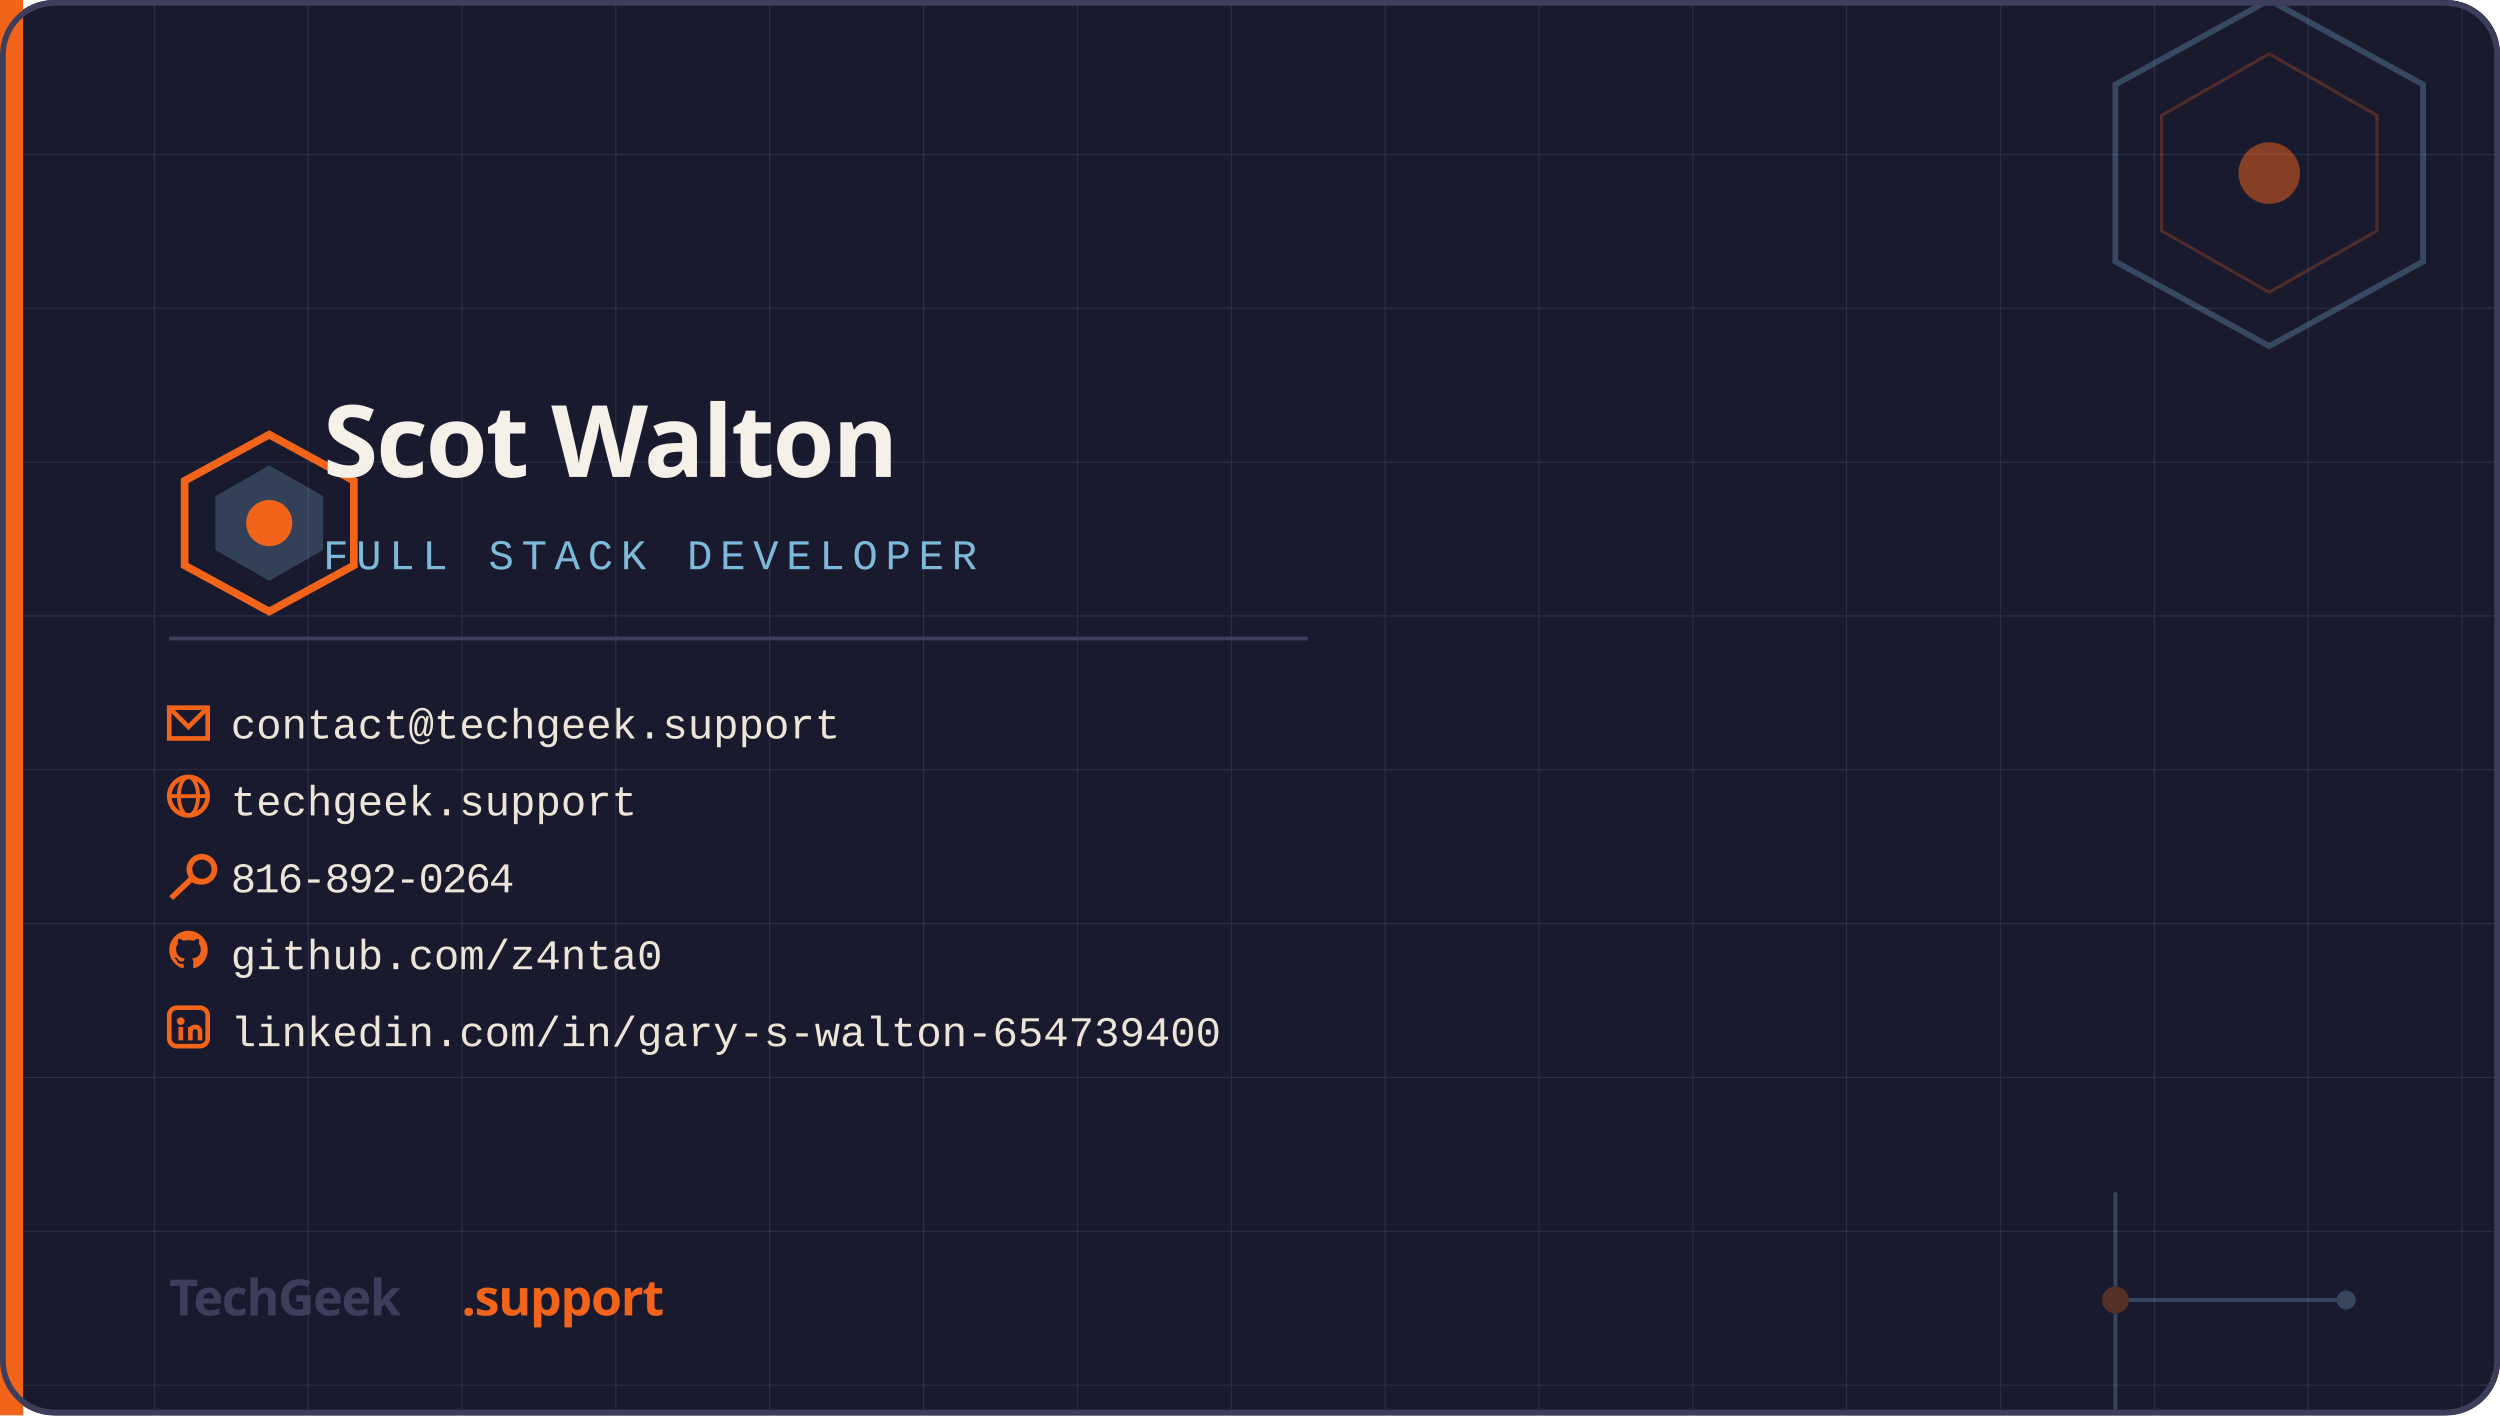
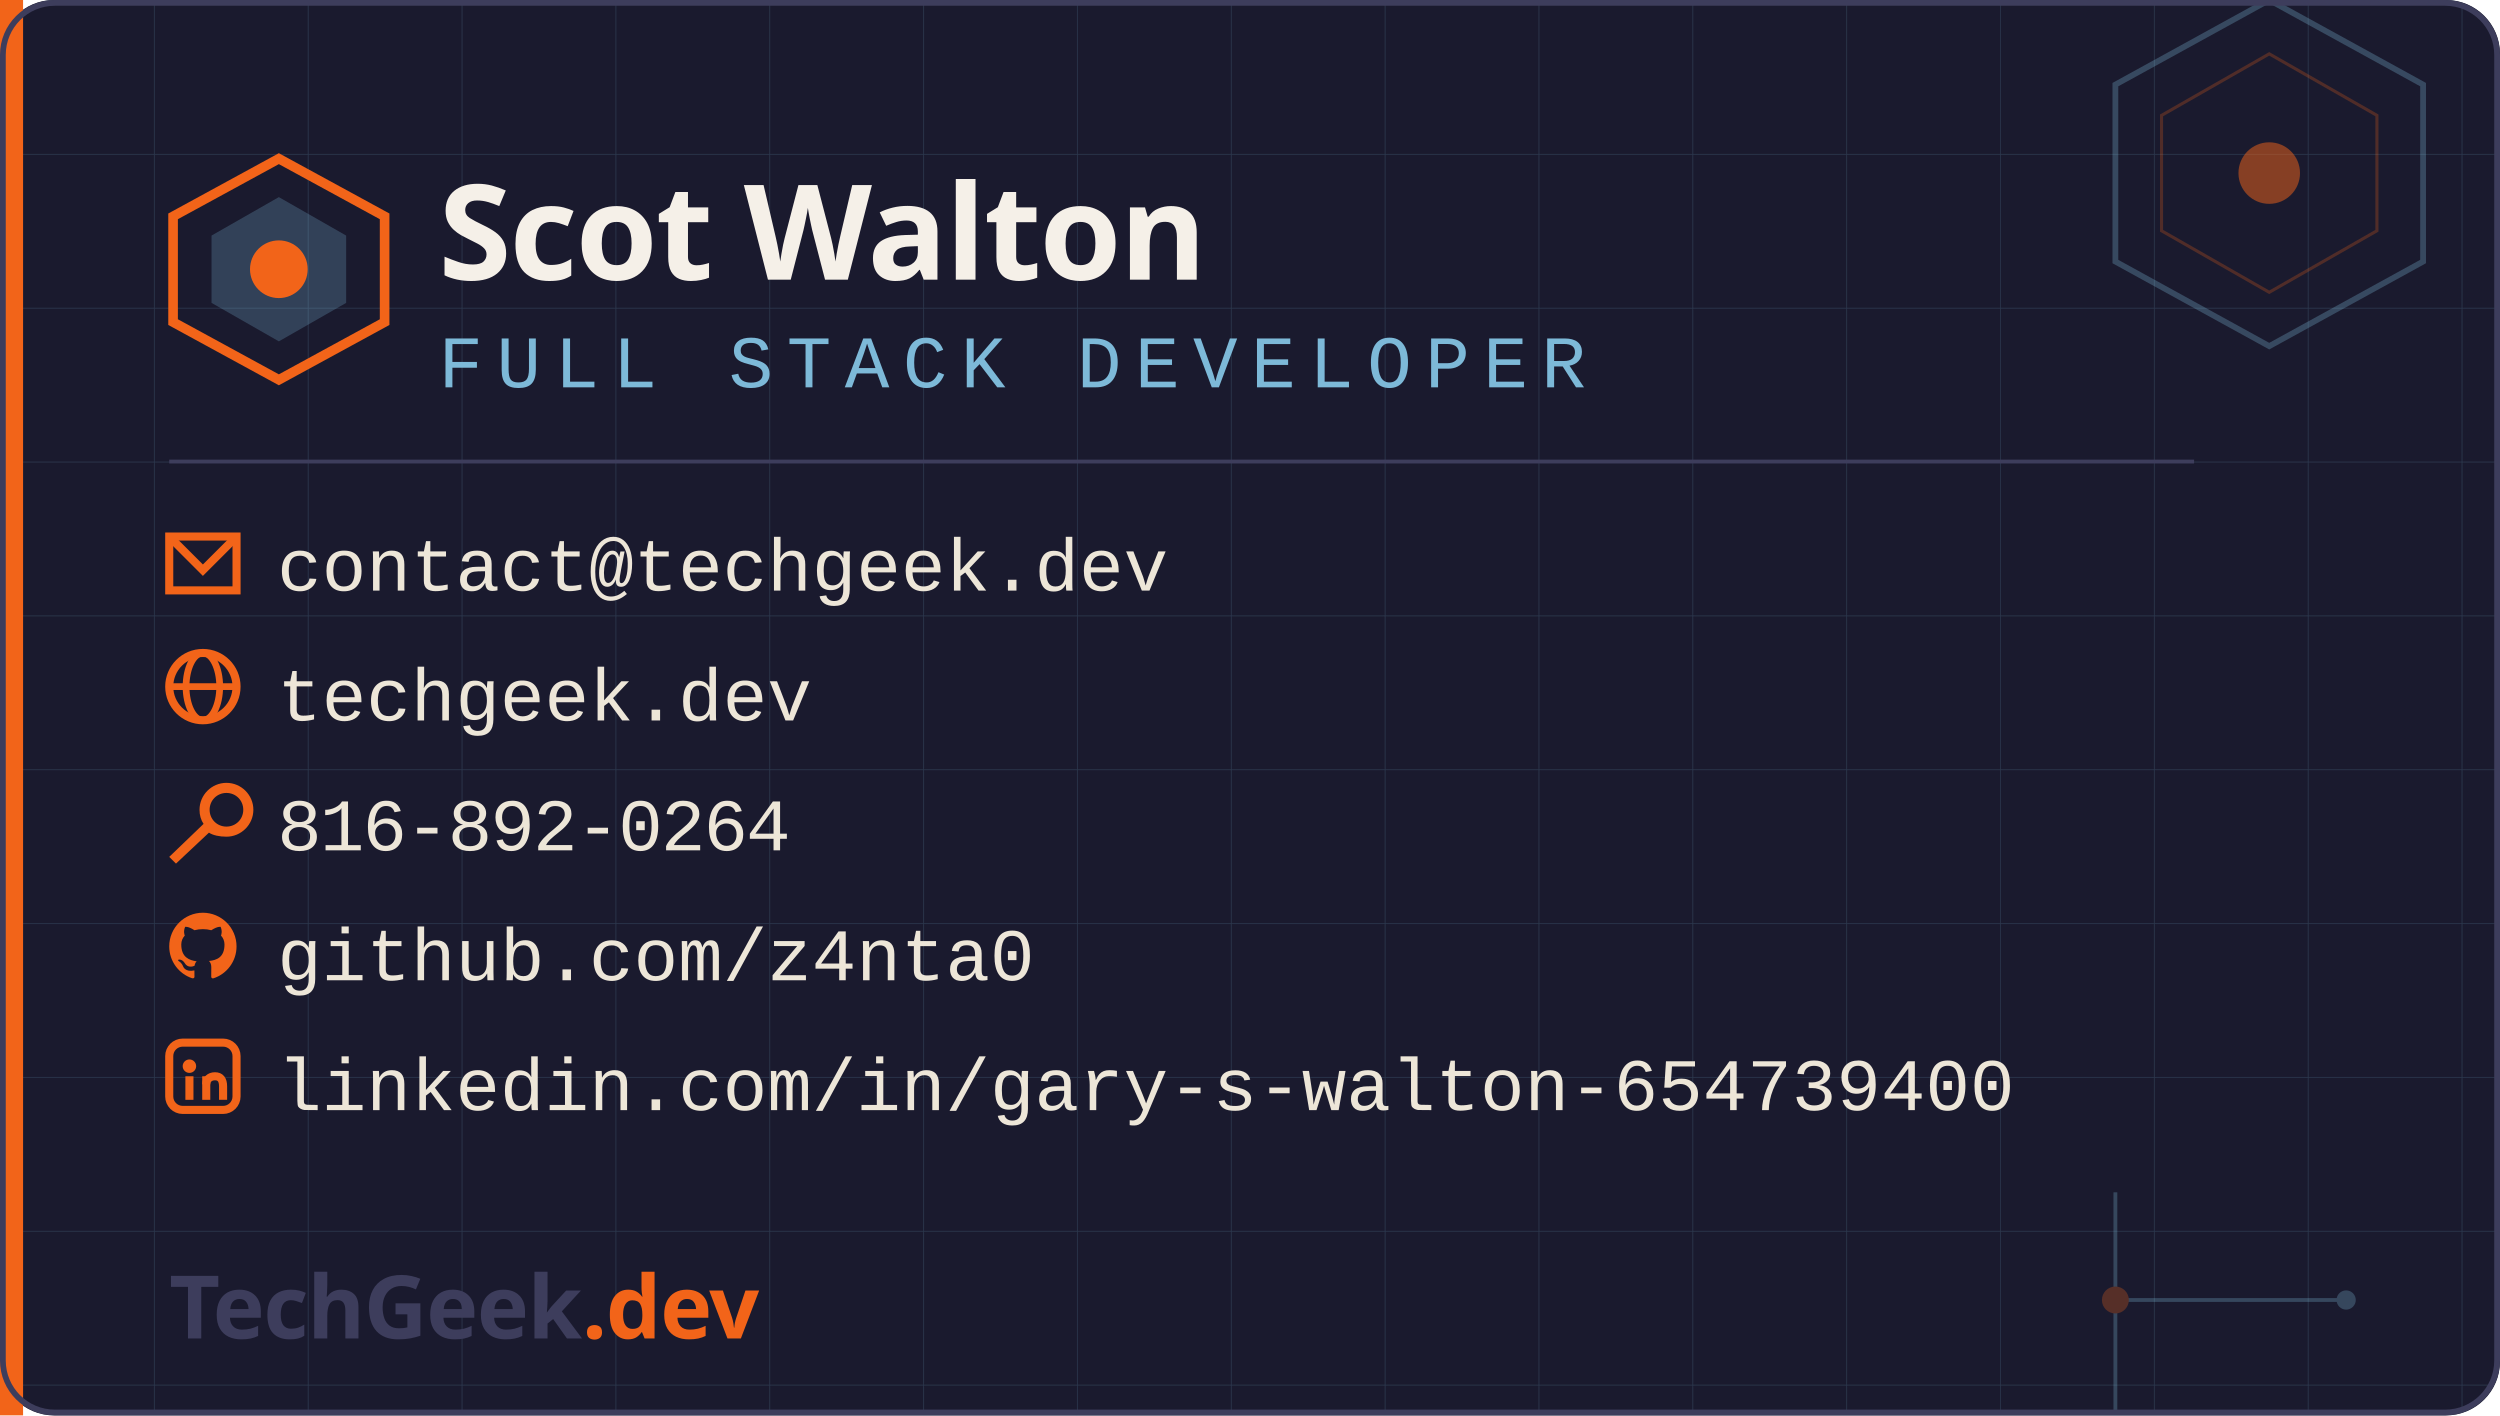
<svg xmlns="http://www.w3.org/2000/svg" width="100%" viewBox="0 0 650 368">
  <defs>
    <pattern id="gf" x="0" y="0" width="40" height="40" patternUnits="userSpaceOnUse">
      <path d="M40 0L0 0 0 40" fill="none" stroke="#7DB9D8" stroke-width="0.4" opacity="0.18" />
    </pattern>
    <clipPath id="fc">
      <rect x="0" y="0" width="650" height="368" rx="14" />
    </clipPath>
  </defs>
  <rect width="650" height="368" rx="14" fill="#1A1A2E" />
  <rect width="650" height="368" rx="14" fill="url(#gf)" clip-path="url(#fc)" />
  <rect width="6" height="368" fill="#F26419" />
  <polygon points="590,0 630,22 630,68 590,90 550,68 550,22" fill="none" stroke="#7DB9D8" stroke-width="1.5" opacity="0.3" />
  <polygon points="590,14 618,30 618,60 590,76 562,60 562,30" fill="none" stroke="#F26419" stroke-width="0.8" opacity="0.25" />
  <circle cx="590" cy="45" r="8" fill="#F26419" opacity="0.5" />
  <g opacity="0.28">
    <line x1="550" y1="310" x2="550" y2="368" stroke="#7DB9D8" stroke-width="1" />
    <line x1="550" y1="338" x2="610" y2="338" stroke="#7DB9D8" stroke-width="1" />
    <circle cx="550" cy="338" r="3.5" fill="#F26419" />
    <circle cx="610" cy="338" r="2.5" fill="#7DB9D8" />
  </g>
-   <g transform="translate(44,110)">
+   <g transform="translate(40,37.5) scale(1.25)">
    <polygon points="26,3 48,15 48,37 26,49 4,37 4,15" stroke="#F26419" stroke-width="2" fill="none" />
    <polygon points="26,11 40,19 40,33 26,41 12,33 12,19" fill="#7DB9D8" fill-opacity="0.25" />
    <circle cx="26" cy="26" r="6" fill="#F26419" />
  </g>
-   <text x="84" y="124" font-family="'Syne','Arial Black',sans-serif" font-size="26" font-weight="800" letter-spacing="-0.5" fill="#F5F0E8">Scot Walton</text>
-   <text x="84" y="148" font-family="'DM Mono','Courier New',monospace" font-size="11" letter-spacing="2" fill="#7DB9D8">FULL STACK DEVELOPER</text>
-   <line x1="44" y1="166" x2="340" y2="166" stroke="#3D3D5C" stroke-width="1" />
-   <g transform="translate(44,182)">
-     <path d="M0,2L10,2 10,10 0,10Z" fill="none" stroke="#F26419" stroke-width="1.2" />
-     <polyline points="0,2 5,7 10,2" fill="none" stroke="#F26419" stroke-width="1.2" />
-     <text x="16" y="10" font-family="'DM Mono','Courier New',monospace" font-size="11" fill="#EDE6D8">contact@techgeek.support</text>
+   <text x="114" y="72.72" font-family="'Syne','Arial Black',sans-serif" font-size="34.44" font-weight="800" letter-spacing="-0.5" fill="#F5F0E8">Scot Walton</text>
+   <text x="114" y="100.7" font-family="'DM Mono','Courier New',monospace" font-size="19.3" letter-spacing="3.51" fill="#7DB9D8">FULL STACK DEVELOPER</text>
+   <line x1="44" y1="120" x2="570.46" y2="120" stroke="#3D3D5C" stroke-width="1" />
+   <g transform="translate(44,136)">
+     <g transform="scale(1.75)">
+       <path d="M0,2L10,2 10,10 0,10Z" fill="none" stroke="#F26419" stroke-width="1.2" />
+       <polyline points="0,2 5,7 10,2" fill="none" stroke="#F26419" stroke-width="1.2" />
+     </g>
+     <text x="28.08" y="17.55" font-family="'DM Mono','Courier New',monospace" font-size="19.3" fill="#EDE6D8">contact@techgeek.dev</text>
  </g>
-   <g transform="translate(44,202)">
-     <circle cx="5" cy="5" r="5" fill="none" stroke="#F26419" stroke-width="1.2" />
-     <ellipse cx="5" cy="5" rx="2.5" ry="5" fill="none" stroke="#F26419" stroke-width="1" />
-     <line x1="0" y1="5" x2="10" y2="5" stroke="#F26419" stroke-width="1" />
-     <text x="16" y="10" font-family="'DM Mono','Courier New',monospace" font-size="11" fill="#EDE6D8">techgeek.support</text>
+   <g transform="translate(44,169.77)">
+     <g transform="scale(1.75)">
+       <circle cx="5" cy="5" r="5" fill="none" stroke="#F26419" stroke-width="1.2" />
+       <ellipse cx="5" cy="5" rx="2.5" ry="5" fill="none" stroke="#F26419" stroke-width="1" />
+       <line x1="0" y1="5" x2="10" y2="5" stroke="#F26419" stroke-width="1" />
+     </g>
+     <text x="28.08" y="17.55" font-family="'DM Mono','Courier New',monospace" font-size="19.3" fill="#EDE6D8">techgeek.dev</text>
  </g>
-   <g transform="translate(44,222)">
-     <path d="M8.5,0C6.3,0 4.5,1.8 4.5,4c0,.8.2,1.5.6,2.1L0,11l1,1 4.9-4.6C6.5,7.8 7.5,8 8.5,8 10.7,8 12.5,6.2 12.5,4S10.7,0 8.5,0zm0,1.5c1.4,0 2.5,1.1 2.5,2.5S9.9,6.5 8.5,6.5 6,5.4 6,4s1.1-2.5 2.5-2.5z" fill="#F26419" />
-     <text x="16" y="10" font-family="'DM Mono','Courier New',monospace" font-size="11" fill="#EDE6D8" letter-spacing="-0.5">816-892-0264</text>
+   <g transform="translate(44,203.54)">
+     <g transform="scale(1.75)">
+       <path d="M8.5,0C6.3,0 4.5,1.8 4.5,4c0,.8.2,1.5.6,2.1L0,11l1,1 4.9-4.6C6.5,7.8 7.5,8 8.5,8 10.7,8 12.5,6.2 12.5,4S10.7,0 8.5,0zm0,1.5c1.4,0 2.5,1.1 2.5,2.5S9.9,6.5 8.5,6.5 6,5.4 6,4s1.1-2.5 2.5-2.5z" fill="#F26419" />
+     </g>
+     <text x="28.08" y="17.55" font-family="'DM Mono','Courier New',monospace" font-size="19.3" fill="#EDE6D8" letter-spacing="-0.5">816-892-0264</text>
  </g>
-   <g transform="translate(44,242)">
-     <path d="M5,0C2.24,0 0,2.24 0,5c0,2.21 1.43,4.09 3.42,4.74.25.05.33-.11.33-.24l-.01-.93c-1.38.3-1.67-.58-1.67-.58-.23-.57-.56-.73-.56-.73-.46-.31.02-.3.02-.3.5.03.76.51.76.51.45.76 1.19.54 1.47.41.05-.32.18-.54.32-.66C2.97,7.06 1.79,6.63 1.79,4.72c0-.54.2-.98.52-1.33-.05-.12-.23-.62.05-1.29 0,0 .41-.13 1.39.5C4.16,2.49 4.58,2.44 5,2.44s.84.05 1.25.16c.98-.63 1.39-.5 1.39-.5.28.67.1,1.17.05,1.29.32.35.52.79.52,1.33 0,1.92-1.18,2.34-2.31,2.45.18.15.35.45.35.91l-.01,1.42c0,.13.08.3.34.24C8.57,9.09 10,7.21 10,5 10,2.24 7.76,0 5,0Z" fill="#F26419" />
-     <text x="16" y="10" font-family="'DM Mono','Courier New',monospace" font-size="11" fill="#EDE6D8">github.com/z4nta0</text>
+   <g transform="translate(44,237.31)">
+     <g transform="scale(1.75)">
+       <path d="M5,0C2.24,0 0,2.24 0,5c0,2.21 1.43,4.09 3.42,4.74.25.05.33-.11.33-.24l-.01-.93c-1.38.3-1.67-.58-1.67-.58-.23-.57-.56-.73-.56-.73-.46-.31.02-.3.02-.3.5.03.76.51.76.51.45.76 1.19.54 1.47.41.05-.32.18-.54.32-.66C2.97,7.06 1.79,6.63 1.79,4.72c0-.54.2-.98.52-1.33-.05-.12-.23-.62.05-1.29 0,0 .41-.13 1.39.5C4.16,2.49 4.58,2.44 5,2.44s.84.05 1.25.16c.98-.63 1.39-.5 1.39-.5.28.67.1,1.17.05,1.29.32.35.52.79.52,1.33 0,1.92-1.18,2.34-2.31,2.45.18.15.35.45.35.91l-.01,1.42c0,.13.08.3.34.24C8.57,9.09 10,7.21 10,5 10,2.24 7.76,0 5,0Z" fill="#F26419" />
+     </g>
+     <text x="28.08" y="17.55" font-family="'DM Mono','Courier New',monospace" font-size="19.3" fill="#EDE6D8">github.com/z4nta0</text>
  </g>
-   <g transform="translate(44,262)">
-     <rect x="0" y="0" width="10" height="10" rx="2" fill="none" stroke="#F26419" stroke-width="1.2" />
-     <circle cx="3" cy="3.5" r="1" fill="#F26419" />
-     <line x1="3" y1="5" x2="3" y2="8.5" stroke="#F26419" stroke-width="1.2" />
-     <line x1="5.5" y1="5" x2="5.5" y2="8.5" stroke="#F26419" stroke-width="1.2" />
-     <path d="M5.5,6.2C5.5,5.5 6,5 6.8,5c.8,0 1.2.5 1.2,1.5v2" fill="none" stroke="#F26419" stroke-width="1.2" />
-     <text x="16" y="10" font-family="'DM Mono','Courier New',monospace" font-size="11" fill="#EDE6D8">linkedin.com/in/gary-s-walton-654739400</text>
+   <g transform="translate(44,271.08)">
+     <g transform="scale(1.75)">
+       <rect x="0" y="0" width="10" height="10" rx="2" fill="none" stroke="#F26419" stroke-width="1.2" />
+       <circle cx="3" cy="3.5" r="1" fill="#F26419" />
+       <line x1="3" y1="5" x2="3" y2="8.5" stroke="#F26419" stroke-width="1.2" />
+       <line x1="5.5" y1="5" x2="5.5" y2="8.5" stroke="#F26419" stroke-width="1.2" />
+       <path d="M5.5,6.2C5.5,5.5 6,5 6.8,5c.8,0 1.2.5 1.2,1.5v2" fill="none" stroke="#F26419" stroke-width="1.2" />
+     </g>
+     <text x="28.08" y="17.55" font-family="'DM Mono','Courier New',monospace" font-size="19.3" fill="#EDE6D8">linkedin.com/in/gary-s-walton-654739400</text>
  </g>
-   <text x="44" y="342" font-family="'Syne','Arial Black',sans-serif" font-size="13" font-weight="800" letter-spacing="-0.3" fill="#3D3D5C">TechGeek</text>
-   <text x="120" y="342" font-family="'Syne','Arial Black',sans-serif" font-size="13" font-weight="800" letter-spacing="-0.3" fill="#F26419">.support</text>
+   <text x="44" y="348" font-family="'Syne','Arial Black',sans-serif" font-size="22.81" font-weight="800" letter-spacing="-0.3" fill="#3D3D5C">TechGeek<tspan fill="#F26419">.dev</tspan>
+   </text>
  <rect x="0.75" y="0.75" width="648.5" height="366.5" rx="13.5" fill="none" stroke="#3D3D5C" stroke-width="1.5" />
</svg>
